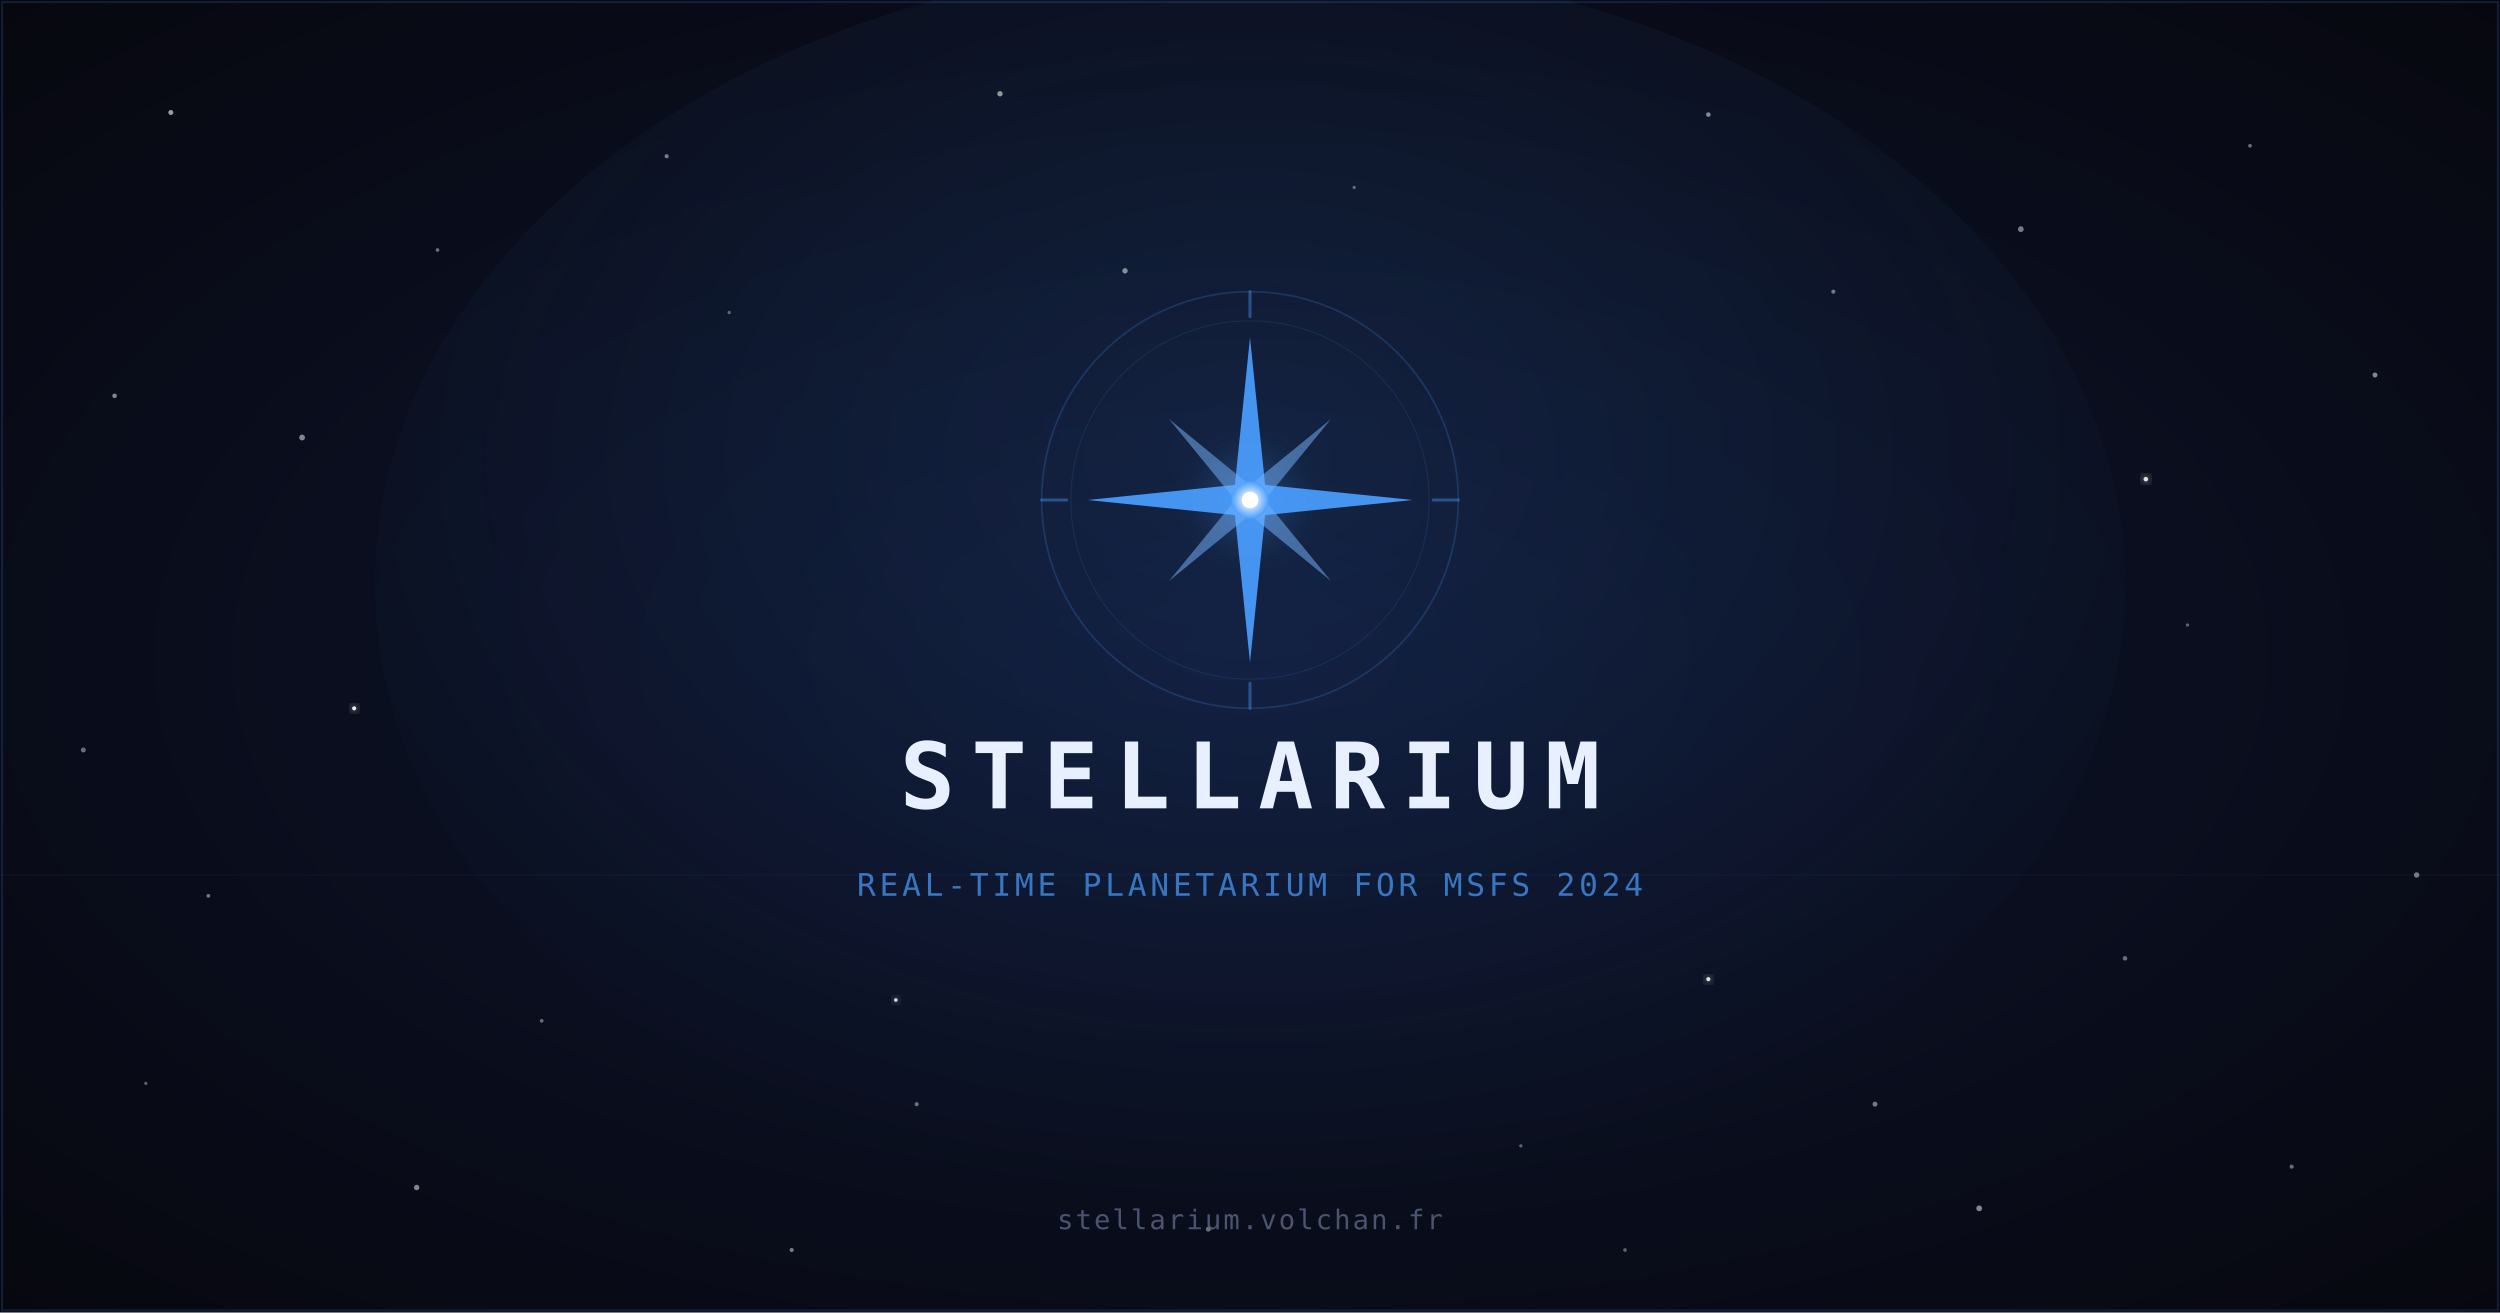
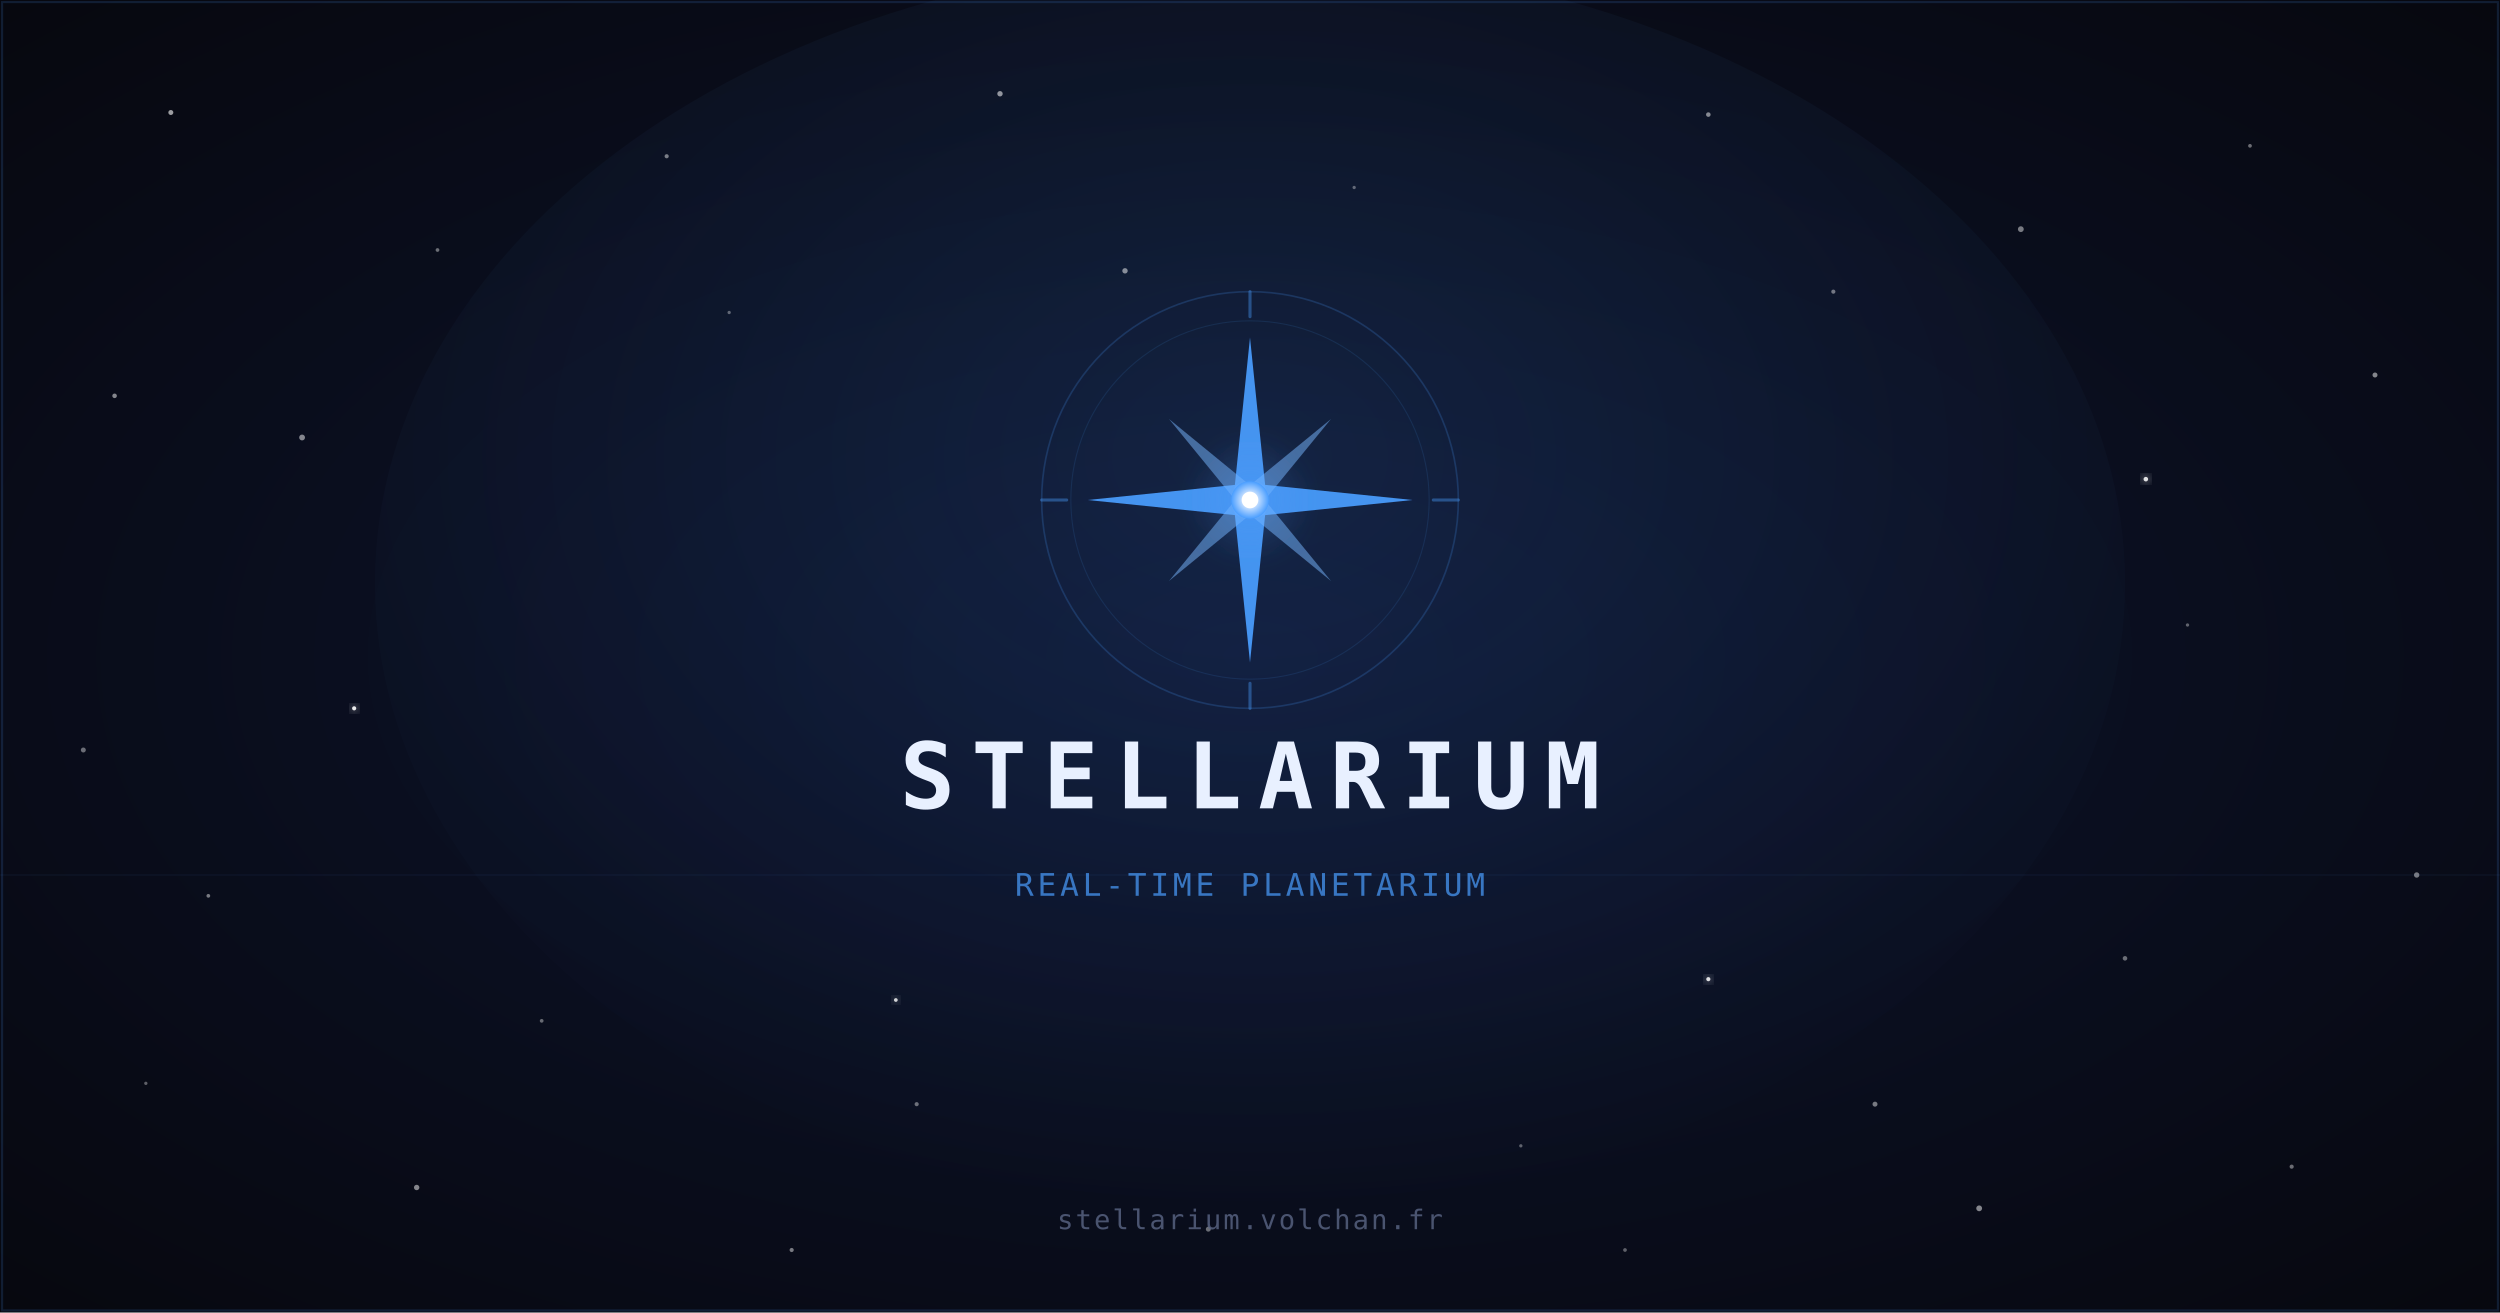
<svg xmlns="http://www.w3.org/2000/svg" viewBox="0 0 1200 630" width="1200" height="630">
  <defs>
    <radialGradient id="bg" cx="50%" cy="50%" r="70%">
      <stop offset="0%" stop-color="#0d1530" />
      <stop offset="100%" stop-color="#07080f" />
    </radialGradient>
    <radialGradient id="iconGlow" cx="50%" cy="50%" r="50%">
      <stop offset="0%" stop-color="#4a9eff" stop-opacity="0.35" />
      <stop offset="100%" stop-color="#4a9eff" stop-opacity="0" />
    </radialGradient>
    <radialGradient id="iconCore" cx="50%" cy="50%" r="50%">
      <stop offset="0%" stop-color="#ffffff" />
      <stop offset="40%" stop-color="#c8e0ff" />
      <stop offset="100%" stop-color="#4a9eff" />
    </radialGradient>
    <radialGradient id="centerGlow" cx="50%" cy="40%" r="60%">
      <stop offset="0%" stop-color="#4a9eff" stop-opacity="0.12" />
      <stop offset="100%" stop-color="#4a9eff" stop-opacity="0" />
    </radialGradient>
    <filter id="softBlur">
      <feGaussianBlur stdDeviation="8" />
    </filter>
    <filter id="starBlur">
      <feGaussianBlur stdDeviation="2.5" />
    </filter>
  </defs>
  <rect width="1200" height="630" fill="url(#bg)" />
  <ellipse cx="600" cy="280" rx="420" ry="300" fill="url(#centerGlow)" />
  <rect x="1" y="1" width="1198" height="628" fill="none" stroke="#4a9eff" stroke-width="1" stroke-opacity="0.15" rx="0" />
  <g fill="#ffffff">
    <circle cx="82" cy="54" r="1.2" opacity="0.6" />
    <circle cx="210" cy="120" r="0.9" opacity="0.4" />
    <circle cx="145" cy="210" r="1.4" opacity="0.5" />
    <circle cx="320" cy="75" r="1.0" opacity="0.45" />
    <circle cx="480" cy="45" r="1.3" opacity="0.55" />
    <circle cx="650" cy="90" r="0.8" opacity="0.35" />
    <circle cx="820" cy="55" r="1.1" opacity="0.5" />
    <circle cx="970" cy="110" r="1.4" opacity="0.45" />
    <circle cx="1080" cy="70" r="0.9" opacity="0.4" />
    <circle cx="1140" cy="180" r="1.2" opacity="0.5" />
    <circle cx="1050" cy="300" r="0.8" opacity="0.35" />
    <circle cx="1160" cy="420" r="1.3" opacity="0.45" />
    <circle cx="1100" cy="560" r="1.0" opacity="0.4" />
    <circle cx="950" cy="580" r="1.4" opacity="0.5" />
    <circle cx="780" cy="600" r="0.9" opacity="0.35" />
    <circle cx="580" cy="590" r="1.2" opacity="0.4" />
    <circle cx="380" cy="600" r="1.0" opacity="0.45" />
    <circle cx="200" cy="570" r="1.3" opacity="0.5" />
    <circle cx="70" cy="520" r="0.8" opacity="0.35" />
    <circle cx="40" cy="360" r="1.2" opacity="0.4" />
    <circle cx="100" cy="430" r="0.9" opacity="0.45" />
    <circle cx="55" cy="190" r="1.1" opacity="0.5" />
    <circle cx="730" cy="550" r="0.8" opacity="0.35" />
    <circle cx="440" cy="530" r="1.0" opacity="0.4" />
    <circle cx="900" cy="530" r="1.2" opacity="0.45" />
    <circle cx="260" cy="490" r="0.9" opacity="0.38" />
    <circle cx="1020" cy="460" r="1.1" opacity="0.4" />
    <circle cx="350" cy="150" r="0.8" opacity="0.35" />
    <circle cx="540" cy="130" r="1.3" opacity="0.5" />
    <circle cx="880" cy="140" r="1.0" opacity="0.42" />
    <circle cx="170" cy="340" r="2.0" opacity="0.65" filter="url(#starBlur)" />
    <circle cx="170" cy="340" r="1.0" opacity="0.9" />
    <circle cx="1030" cy="230" r="2.2" opacity="0.6" filter="url(#starBlur)" />
    <circle cx="1030" cy="230" r="1.1" opacity="0.85" />
    <circle cx="430" cy="480" r="1.8" opacity="0.55" filter="url(#starBlur)" />
    <circle cx="430" cy="480" r="0.9" opacity="0.8" />
    <circle cx="820" cy="470" r="2.0" opacity="0.6" filter="url(#starBlur)" />
    <circle cx="820" cy="470" r="1.0" opacity="0.85" />
  </g>
  <line x1="0" y1="420" x2="1200" y2="420" stroke="#4a9eff" stroke-width="0.5" stroke-opacity="0.08" />
  <g transform="translate(600, 240)">
    <circle r="100" fill="none" stroke="#4a9eff" stroke-width="0.8" stroke-opacity="0.2" />
    <circle r="86" fill="none" stroke="#4a9eff" stroke-width="0.5" stroke-opacity="0.12" />
    <g stroke="#4a9eff" stroke-opacity="0.4" stroke-linecap="round" stroke-width="1.5">
      <line x1="0" y1="-100" x2="0" y2="-88" />
      <line x1="0" y1="88" x2="0" y2="100" />
      <line x1="-100" y1="0" x2="-88" y2="0" />
      <line x1="88" y1="0" x2="100" y2="0" />
    </g>
    <polygon points="0,-78  8,0  0,78 -8,0" fill="#4a9eff" fill-opacity="0.92" />
    <polygon points="-78,0  0,-8 78,0  0,8" fill="#4a9eff" fill-opacity="0.92" />
    <polygon points="0,-55  5.5,0  0,55 -5.5,0" fill="#7ab8ff" fill-opacity="0.5" transform="rotate(45)" />
    <polygon points="-55,0  0,-5.5 55,0  0,5.5" fill="#7ab8ff" fill-opacity="0.5" transform="rotate(45)" />
    <circle r="28" fill="url(#iconGlow)" filter="url(#softBlur)" />
    <circle r="9" fill="url(#iconCore)" />
    <circle r="4" fill="#ffffff" />
  </g>
  <text x="600" y="388" font-family="ui-monospace, 'SF Mono', 'Cascadia Code', monospace" font-size="44" font-weight="700" letter-spacing="0.18em" text-anchor="middle" fill="#e8f0ff">STELLARIUM</text>
-   <text x="600" y="430" font-family="ui-monospace, 'SF Mono', 'Cascadia Code', monospace" font-size="15" font-weight="400" letter-spacing="0.12em" text-anchor="middle" fill="#4a9eff" opacity="0.7">REAL-TIME PLANETARIUM FOR MSFS 2024</text>
+   <text x="600" y="430" font-family="ui-monospace, 'SF Mono', 'Cascadia Code', monospace" font-size="15" font-weight="400" letter-spacing="0.12em" text-anchor="middle" fill="#4a9eff" opacity="0.7">REAL-TIME PLANETARIUM</text>
  <text x="600" y="590" font-family="ui-monospace, 'SF Mono', 'Cascadia Code', monospace" font-size="13" font-weight="400" letter-spacing="0.08em" text-anchor="middle" fill="#5a6585" opacity="0.8">stellarium.volchan.fr</text>
</svg>
